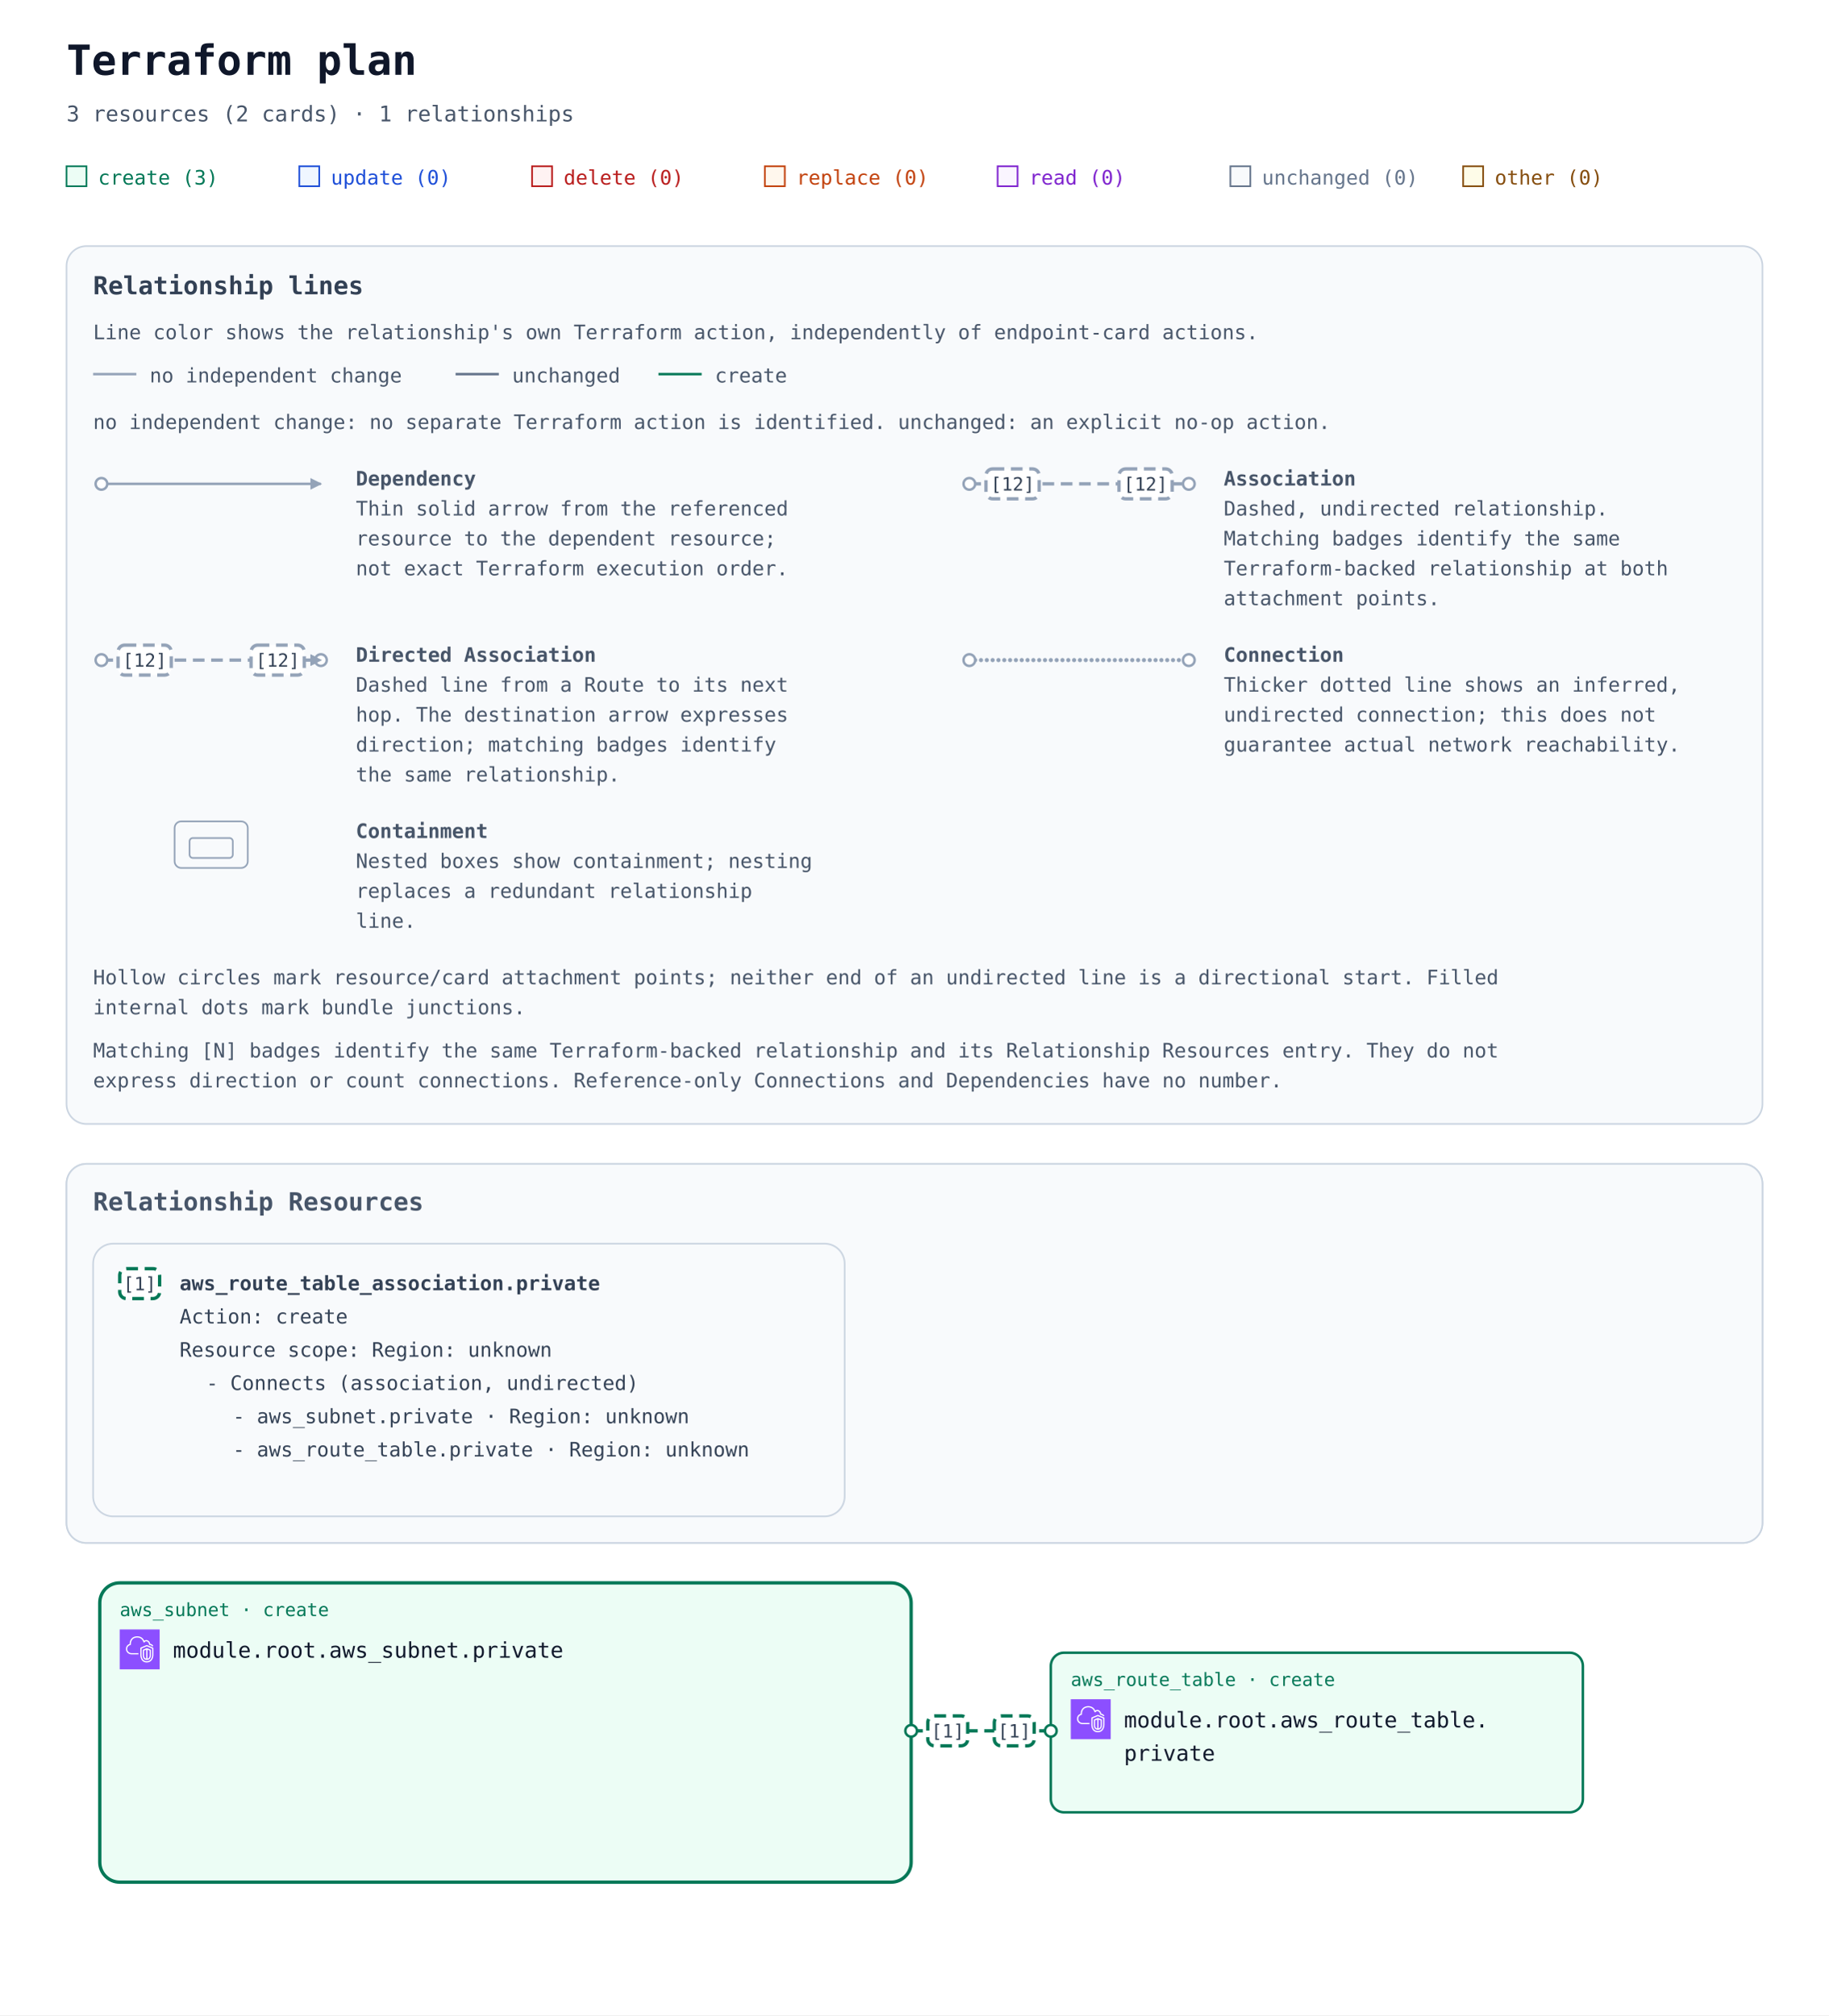
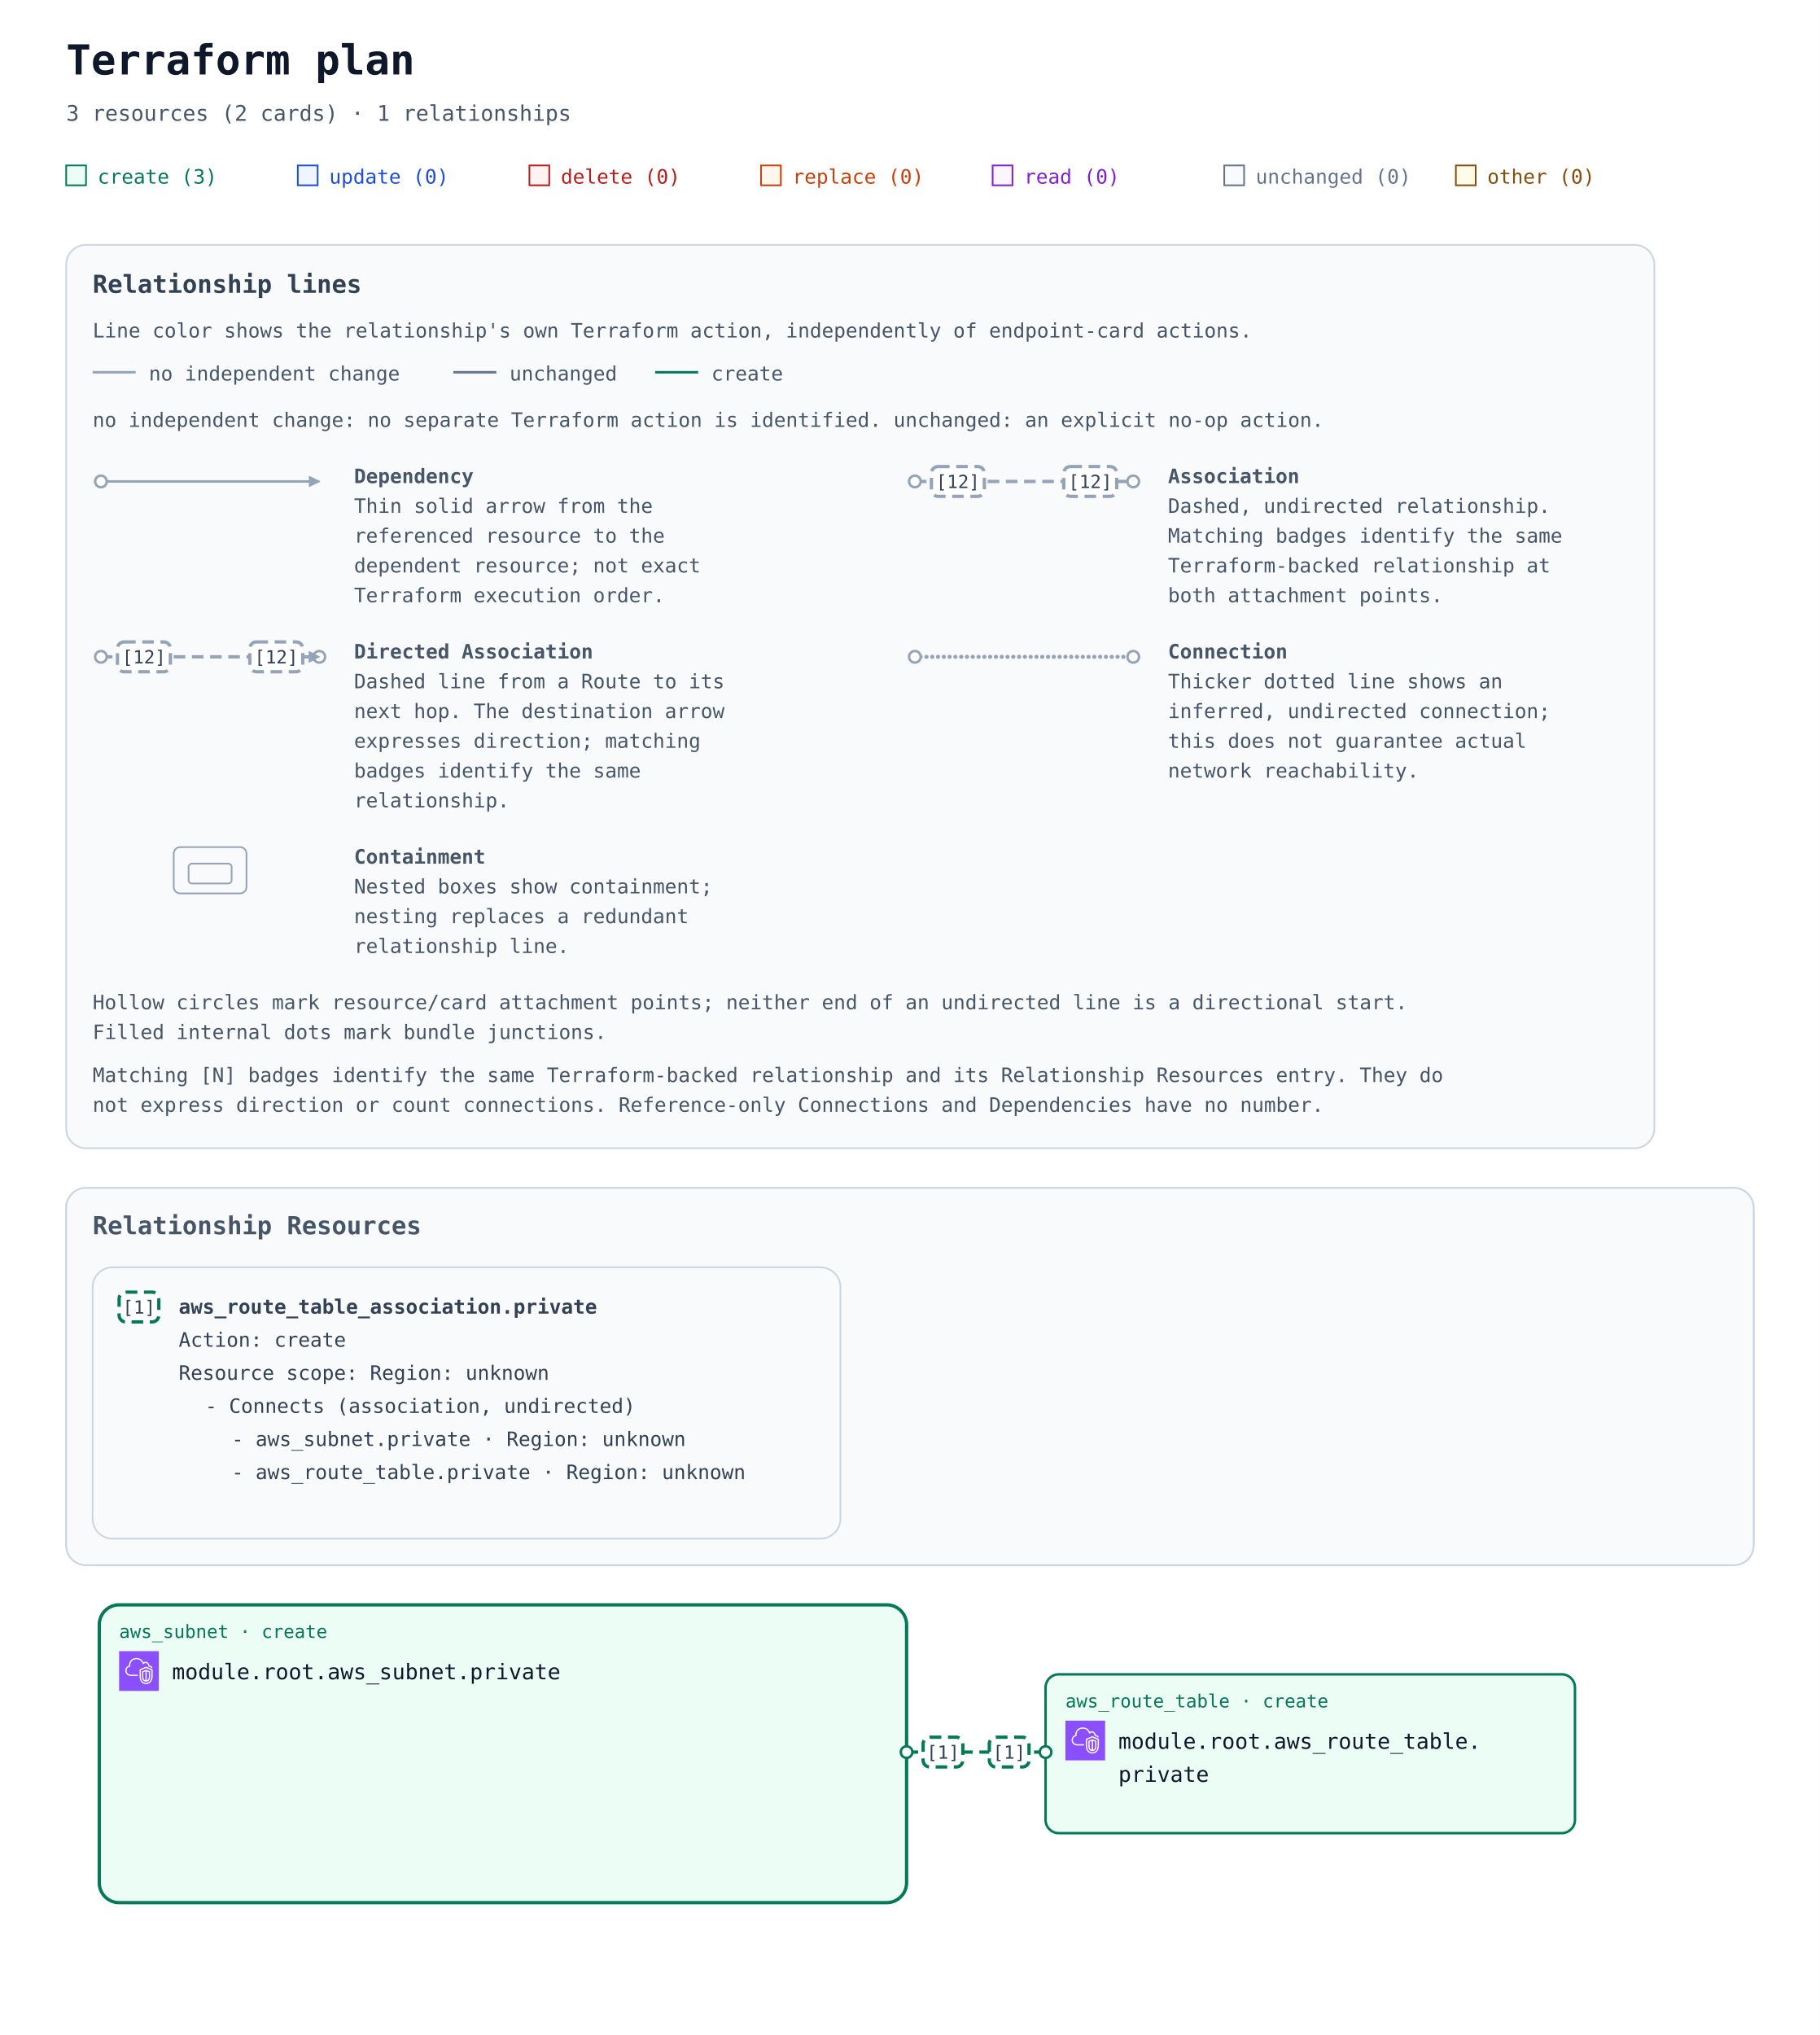
- <svg xmlns="http://www.w3.org/2000/svg" width="1100" height="1212" viewBox="0 0 1100 1212" role="img" aria-labelledby="title description">
+ <svg xmlns="http://www.w3.org/2000/svg" width="1100" height="1230" viewBox="0 0 1100 1230" role="img" aria-labelledby="title description">
  <defs>
    <marker id="arrow" viewBox="0 0 10 10" refX="9" refY="5" markerWidth="7" markerHeight="7" markerUnits="userSpaceOnUse" orient="auto-start-reverse">
      <path d="M 0 0 L 10 5 L 0 10 z" fill="#94a3b8" />
    </marker>
    <marker id="arrow-create" viewBox="0 0 10 10" refX="9" refY="5" markerWidth="7" markerHeight="7" markerUnits="userSpaceOnUse" orient="auto-start-reverse">
      <path d="M 0 0 L 10 5 L 0 10 z" fill="#047857" />
    </marker>
    <symbol id="planorama-icon-aws-vpc" viewBox="0 0 64 64">
      <g>
        <g id="planorama-icon-aws-vpc-local-49636f6e2d4172636869746563747572652f34382f417263685f416d617a6f6e2d5669727475616c2d507269766174652d436c6f75645f3438" stroke="none" stroke-width="1" fill="none" fill-rule="evenodd">
          <g id="planorama-icon-aws-vpc-local-49636f6e2d4172636869746563747572652d42472f34382f4e6574776f726b696e672d436f6e74656e742d44656c6976657279" fill="#8C4FFF">
            <rect id="planorama-icon-aws-vpc-local-52656374616e676c65" x="0" y="0" width="64" height="64" />
          </g>
          <path d="M48,33.977 L44.499,32.508 L44.499,46.878 C47.906,46.147 47.998,42.181 48,41.995 L48,33.977 Z M42.499,46.923 L42.499,32.508 L39,33.977 L39,42.004 C39.008,42.466 39.183,46.339 42.499,46.923 L42.499,46.923 Z M43.112,30.082 C43.358,29.977 43.638,29.978 43.886,30.081 L49.387,32.39 C49.759,32.546 50,32.909 50,33.312 L50,42.004 C49.978,44.431 48.562,49.004 43.37,49.004 C38.393,49.004 37.026,44.432 37,42.015 L37,33.312 C37,32.909 37.241,32.546 37.613,32.39 L43.112,30.082 Z M52,30.792 L43.492,27.092 L35,30.668 L35,41.025 C34.999,41.09 34.963,46.009 37.807,48.894 C39.187,50.294 41.059,51.004 43.37,51.004 C51.808,51.004 51.996,41.425 52,41.018 L52,30.792 Z M54,30.136 L54,41.025 C53.973,45.173 51.716,53.004 43.37,53.004 C40.498,53.004 38.145,52.09 36.373,50.288 C32.941,46.797 32.996,41.243 33,41.008 L33,30.004 C33,29.602 33.241,29.238 33.612,29.082 L43.111,25.082 C43.363,24.976 43.647,24.978 43.897,25.087 L53.398,29.219 C53.764,29.378 54,29.738 54,30.136 L54,30.136 Z M19,38.004 L30,38.004 L30,40.004 L19,40.004 C14.216,40.004 10.271,36.483 10.02,31.988 C10.002,31.813 10,31.599 10,31.385 C10,26.086 13.654,24.038 15.919,23.278 C15.902,23.063 15.891,22.843 15.891,22.626 C15.891,18.039 18.658,13.701 22.621,12.079 C27.58,10.049 33.235,10.937 36.695,14.285 C37.718,15.282 38.604,16.596 39.343,18.206 C40.299,17.422 41.392,17.004 42.523,17.004 C45.234,17.004 48.281,19.296 48.9,23.062 C51.069,23.344 52.936,24.639 53.896,26.582 L52.104,27.469 C51.34,25.925 49.806,25.004 48,25.004 C47.471,25.004 47.033,24.591 47.002,24.063 C46.807,20.762 44.275,19.004 42.523,19.004 C41.55,19.004 40.582,19.574 39.797,20.608 C39.575,20.899 39.215,21.048 38.852,20.993 C38.49,20.938 38.187,20.691 38.062,20.348 C37.327,18.346 36.398,16.789 35.302,15.72 C32.406,12.917 27.615,12.196 23.379,13.93 C19.775,15.405 17.891,19.421 17.891,22.626 C17.891,23.026 17.947,23.503 17.993,23.886 C18.053,24.386 17.73,24.853 17.24,24.975 C15.283,25.459 12,26.937 12,31.385 C12,31.535 11.998,31.685 12.013,31.836 C12.209,35.312 15.276,38.004 19,38.004 L19,38.004 Z" id="planorama-icon-aws-vpc-local-416d617a6f6e2d5669727475616c2d507269766174652d436c6f75645f49636f6e5f34385f5371756964" fill="#FFFFFF" />
        </g>
      </g>
    </symbol>
  </defs>
  <rect width="100%" height="100%" fill="#ffffff" />
  <g font-family="ui-monospace, SFMono-Regular, Consolas, monospace">
    <text x="40" y="45" font-size="25" font-weight="700" fill="#0f172a">Terraform plan</text>
    <text x="40" y="73" font-size="13" fill="#475569">3 resources (2 cards) · 1 relationships</text>
    <rect x="40" y="100" width="12" height="12" fill="#ecfdf5" stroke="#047857" />
    <text x="59" y="111" font-size="12" fill="#047857">create (3)</text>
    <rect x="180" y="100" width="12" height="12" fill="#eff6ff" stroke="#1d4ed8" />
    <text x="199" y="111" font-size="12" fill="#1d4ed8">update (0)</text>
    <rect x="320" y="100" width="12" height="12" fill="#fef2f2" stroke="#b91c1c" />
    <text x="339" y="111" font-size="12" fill="#b91c1c">delete (0)</text>
    <rect x="460" y="100" width="12" height="12" fill="#fff7ed" stroke="#c2410c" />
    <text x="479" y="111" font-size="12" fill="#c2410c">replace (0)</text>
    <rect x="600" y="100" width="12" height="12" fill="#faf5ff" stroke="#7e22ce" />
    <text x="619" y="111" font-size="12" fill="#7e22ce">read (0)</text>
    <rect x="740" y="100" width="12" height="12" fill="#f8fafc" stroke="#64748b" />
    <text x="759" y="111" font-size="12" fill="#64748b">unchanged (0)</text>
    <rect x="880" y="100" width="12" height="12" fill="#fefce8" stroke="#854d0e" />
    <text x="899" y="111" font-size="12" fill="#854d0e">other (0)</text>
    <g id="relationship-legend" font-size="12" fill="#475569" transform="translate(40 148)">
-       <rect width="1020" height="528" rx="12" fill="#f8fafc" stroke="#cbd5e1" />
+       <rect width="960" height="546" rx="12" fill="#f8fafc" stroke="#cbd5e1" />
      <text x="16" y="29" font-size="15" font-weight="700" fill="#334155">Relationship lines</text>
      <text x="16" y="56">Line color shows the relationship's own Terraform action, independently of endpoint-card actions.</text>
      <path data-legend-action="none" d="M 16 77 H 42" fill="none" stroke="#94a3b8" stroke-width="1.5" />
      <text x="50" y="82">no independent change</text>
      <path data-legend-action="unchanged" d="M 234 77 H 260" fill="none" stroke="#64748b" stroke-width="1.5" />
      <text x="268" y="82">unchanged</text>
      <path data-legend-action="create" d="M 356 77 H 382" fill="none" stroke="#047857" stroke-width="1.5" />
      <text x="390" y="82">create</text>
      <text x="16" y="110">no independent change: no separate Terraform action is identified. unchanged: an explicit no-op action.</text>
      <g data-legend-entry="dependency" transform="translate(0 132)">
        <g data-legend-sample="dependency">
          <path data-legend-kind="dependency" data-directionality="directed" d="M 21 11 H 153" fill="none" stroke="#94a3b8" stroke-width="1.5" marker-end="url(#arrow)" />
          <circle data-legend-endpoint="source" cx="21" cy="11" r="3.5" fill="#ffffff" stroke="#94a3b8" stroke-width="1.5" />
        </g>
        <text x="174" y="12" font-weight="700">Dependency</text>
-         <text x="174" y="30">Thin solid arrow from the referenced</text>
-         <text x="174" y="48">resource to the dependent resource;</text>
-         <text x="174" y="66">not exact Terraform execution order.</text>
-       </g>
-       <g data-legend-entry="association" transform="translate(522 132)">
+         <text x="174" y="30">Thin solid arrow from the</text>
+         <text x="174" y="48">referenced resource to the</text>
+         <text x="174" y="66">dependent resource; not exact</text>
+         <text x="174" y="84">Terraform execution order.</text>
+       </g>
+       <g data-legend-entry="association" transform="translate(492 132)">
        <g data-legend-sample="association">
          <path data-legend-kind="association" data-directionality="undirected" d="M 21 11 H 153" fill="none" stroke="#94a3b8" stroke-width="2" stroke-dasharray="7 4" />
          <circle data-legend-endpoint="source" cx="21" cy="11" r="3.5" fill="#ffffff" stroke="#94a3b8" stroke-width="1.5" />
          <circle data-legend-endpoint="target" cx="153" cy="11" r="3.5" fill="#ffffff" stroke="#94a3b8" stroke-width="1.5" />
          <g data-legend-badge="source">
            <rect x="31" y="2" width="32" height="18" rx="4" fill="#ffffff" stroke="#94a3b8" stroke-width="2" stroke-dasharray="7 4" />
            <text x="47" y="15" text-anchor="middle" font-size="11" fill="#334155">[12]</text>
          </g>
          <g data-legend-badge="target">
            <rect x="111" y="2" width="32" height="18" rx="4" fill="#ffffff" stroke="#94a3b8" stroke-width="2" stroke-dasharray="7 4" />
            <text x="127" y="15" text-anchor="middle" font-size="11" fill="#334155">[12]</text>
          </g>
        </g>
        <text x="174" y="12" font-weight="700">Association</text>
        <text x="174" y="30">Dashed, undirected relationship.</text>
        <text x="174" y="48">Matching badges identify the same</text>
-         <text x="174" y="66">Terraform-backed relationship at both</text>
-         <text x="174" y="84">attachment points.</text>
+         <text x="174" y="66">Terraform-backed relationship at</text>
+         <text x="174" y="84">both attachment points.</text>
      </g>
      <g data-legend-entry="directed-association" transform="translate(0 238)">
        <g data-legend-sample="directed-association">
          <path data-legend-kind="directed-association" data-directionality="directed" d="M 21 11 H 153" fill="none" stroke="#94a3b8" stroke-width="2" stroke-dasharray="7 4" marker-end="url(#arrow)" />
          <circle data-legend-endpoint="source" cx="21" cy="11" r="3.5" fill="#ffffff" stroke="#94a3b8" stroke-width="1.5" />
          <circle data-legend-endpoint="target" cx="153" cy="11" r="3.5" fill="#ffffff" stroke="#94a3b8" stroke-width="1.5" />
          <path data-legend-arrow="true" d="M 146.7 7.5 L 153.7 11 L 146.7 14.5 Z" fill="#94a3b8" />
          <g data-legend-badge="source">
            <rect x="31" y="2" width="32" height="18" rx="4" fill="#ffffff" stroke="#94a3b8" stroke-width="2" stroke-dasharray="7 4" />
            <text x="47" y="15" text-anchor="middle" font-size="11" fill="#334155">[12]</text>
          </g>
          <g data-legend-badge="target">
            <rect x="111" y="2" width="32" height="18" rx="4" fill="#ffffff" stroke="#94a3b8" stroke-width="2" stroke-dasharray="7 4" />
            <text x="127" y="15" text-anchor="middle" font-size="11" fill="#334155">[12]</text>
          </g>
        </g>
        <text x="174" y="12" font-weight="700">Directed Association</text>
-         <text x="174" y="30">Dashed line from a Route to its next</text>
-         <text x="174" y="48">hop. The destination arrow expresses</text>
-         <text x="174" y="66">direction; matching badges identify</text>
-         <text x="174" y="84">the same relationship.</text>
-       </g>
-       <g data-legend-entry="connection" transform="translate(522 238)">
+         <text x="174" y="30">Dashed line from a Route to its</text>
+         <text x="174" y="48">next hop. The destination arrow</text>
+         <text x="174" y="66">expresses direction; matching</text>
+         <text x="174" y="84">badges identify the same</text>
+         <text x="174" y="102">relationship.</text>
+       </g>
+       <g data-legend-entry="connection" transform="translate(492 238)">
        <g data-legend-sample="connection">
          <path data-legend-kind="connection" data-directionality="undirected" d="M 21 11 H 153" fill="none" stroke="#94a3b8" stroke-width="2.5" stroke-dasharray="0 3.5" stroke-linecap="round" />
          <circle data-legend-endpoint="source" cx="21" cy="11" r="3.5" fill="#ffffff" stroke="#94a3b8" stroke-width="1.5" />
          <circle data-legend-endpoint="target" cx="153" cy="11" r="3.5" fill="#ffffff" stroke="#94a3b8" stroke-width="1.5" />
        </g>
        <text x="174" y="12" font-weight="700">Connection</text>
-         <text x="174" y="30">Thicker dotted line shows an inferred,</text>
-         <text x="174" y="48">undirected connection; this does not</text>
-         <text x="174" y="66">guarantee actual network reachability.</text>
-       </g>
-       <g data-legend-entry="containment" transform="translate(0 344)">
+         <text x="174" y="30">Thicker dotted line shows an</text>
+         <text x="174" y="48">inferred, undirected connection;</text>
+         <text x="174" y="66">this does not guarantee actual</text>
+         <text x="174" y="84">network reachability.</text>
+       </g>
+       <g data-legend-entry="containment" transform="translate(0 362)">
        <g data-legend-sample="containment">
          <g data-legend-kind="containment" fill="none" stroke="#94a3b8">
            <rect x="65" y="2" width="44" height="28" rx="4" />
            <rect x="74" y="12" width="26" height="12" rx="2" />
          </g>
        </g>
        <text x="174" y="12" font-weight="700">Containment</text>
-         <text x="174" y="30">Nested boxes show containment; nesting</text>
-         <text x="174" y="48">replaces a redundant relationship</text>
-         <text x="174" y="66">line.</text>
-       </g>
-       <text x="16" y="444">Hollow circles mark resource/card attachment points; neither end of an undirected line is a directional start. Filled</text>
-       <text x="16" y="462">internal dots mark bundle junctions.</text>
-       <text x="16" y="488">Matching [N] badges identify the same Terraform-backed relationship and its Relationship Resources entry. They do not</text>
-       <text x="16" y="506">express direction or count connections. Reference-only Connections and Dependencies have no number.</text>
+         <text x="174" y="30">Nested boxes show containment;</text>
+         <text x="174" y="48">nesting replaces a redundant</text>
+         <text x="174" y="66">relationship line.</text>
+       </g>
+       <text x="16" y="462">Hollow circles mark resource/card attachment points; neither end of an undirected line is a directional start.</text>
+       <text x="16" y="480">Filled internal dots mark bundle junctions.</text>
+       <text x="16" y="506">Matching [N] badges identify the same Terraform-backed relationship and its Relationship Resources entry. They do</text>
+       <text x="16" y="524">not express direction or count connections. Reference-only Connections and Dependencies have no number.</text>
    </g>
-     <g transform="translate(0 540)">
+     <g transform="translate(0 558)">
      <g data-annotation-area="true">
        <g data-annotation-card="true" transform="translate(40 160)">
          <rect width="1020" height="228" rx="12" fill="#f8fafc" stroke="#cbd5e1" />
          <g data-annotation-section="Relationship Resources">
            <rect width="1020" height="228" rx="12" fill="#f8fafc" stroke="#cbd5e1" />
            <text x="16" y="28" font-size="15" font-weight="700" fill="#475569">Relationship Resources</text>
            <g data-annotation-card="true" transform="translate(16 48)">
              <rect width="452" height="164" rx="12" fill="#f8fafc" stroke="#cbd5e1" />
              <g data-relationship-index="true">
                <g data-relationship-entry="1" id="relationship-5b5b5b226177735f726f7574655f7461626c655f6173736f63696174696f6e2e70726976617465222c6e756c6c5d5d2c5b5b227465727261666f726d3a3631373737333566373337353632366536353734326537303732363937363631373436352d63757272656e74222c227465727261666f726d3a363137373733356637323666373537343635356637343631363236633635326537303732363937363631373436352d63757272656e74222c226173736f63696174696f6e222c22756e6469726563746564225d5d5d">
                  <a href="#relationship-5b5b5b226177735f726f7574655f7461626c655f6173736f63696174696f6e2e70726976617465222c6e756c6c5d5d2c5b5b227465727261666f726d3a3631373737333566373337353632366536353734326537303732363937363631373436352d63757272656e74222c227465727261666f726d3a363137373733356637323666373537343635356637343631363236633635326537303732363937363631373436352d63757272656e74222c226173736f63696174696f6e222c22756e6469726563746564225d5d5d" data-relationship-select="true" aria-label="Relationship [1]: Connects (association, undirected): aws_subnet.private / aws_route_table.private">
                    <rect x="16" y="15" width="24" height="18" rx="4" fill="#ffffff" stroke="#047857" stroke-width="2" stroke-dasharray="7 4" />
                    <text x="28" y="28" text-anchor="middle" font-size="11" fill="#334155">[1]</text>
                  </a>
                  <text data-source-address="aws_route_table_association.private" data-source-identity="terraform:6177735f726f7574655f7461626c655f6173736f63696174696f6e2e70726976617465-current" font-size="12" font-weight="600" fill="#334155">
                    <tspan x="52" y="28" xml:space="preserve">aws_route_table_association.private</tspan>
                  </text>
                  <text font-size="12" fill="#334155">
                    <tspan x="52" y="48" xml:space="preserve">Action: create</tspan>
                  </text>
                  <text font-size="12" fill="#334155">
                    <tspan x="52" y="68" xml:space="preserve">Resource scope: Region: unknown</tspan>
                  </text>
                  <text font-size="12" fill="#334155">
                    <tspan x="68" y="88" xml:space="preserve">- Connects (association, undirected)</tspan>
                  </text>
                  <a href="#resource-6177735f7375626e65742e70726976617465-current" data-relationship-endpoint="true" aria-label="- aws_subnet.private · Region: unknown">
                    <text font-size="12" fill="#334155">
                      <tspan x="84" y="108" xml:space="preserve">- aws_subnet.private · Region: unknown</tspan>
                    </text>
                  </a>
                  <a href="#resource-6177735f726f7574655f7461626c652e70726976617465-current" data-relationship-endpoint="true" aria-label="- aws_route_table.private · Region: unknown">
                    <text font-size="12" fill="#334155">
                      <tspan x="84" y="128" xml:space="preserve">- aws_route_table.private · Region: unknown</tspan>
                    </text>
                  </a>
                </g>
              </g>
            </g>
          </g>
        </g>
      </g>
      <g data-architecture="true" transform="translate(0 252)">
        <g data-container="resource-6177735f7375626e65742e70726976617465-current">
          <rect x="60" y="160" width="488" height="180" rx="12" fill="#ecfdf5" stroke="#047857" stroke-width="2" data-mode="managed" />
        </g>
        <path d="M 548 249 L 632 249 " data-edge-kind="association" data-relationship-ids="relationship-5b5b5b226177735f726f7574655f7461626c655f6173736f63696174696f6e2e70726976617465222c6e756c6c5d5d2c5b5b227465727261666f726d3a3631373737333566373337353632366536353734326537303732363937363631373436352d63757272656e74222c227465727261666f726d3a363137373733356637323666373537343635356637343631363236633635326537303732363937363631373436352d63757272656e74222c226173736f63696174696f6e222c22756e6469726563746564225d5d5d" data-directionality="undirected" data-source="resource-6177735f7375626e65742e70726976617465-current" data-target="resource-6177735f726f7574655f7461626c652e70726976617465-current" fill="none" stroke="#047857" stroke-width="2" stroke-dasharray="7 4" stroke-linejoin="round" />
        <g id="resource-6177735f726f7574655f7461626c652e70726976617465-current" data-architecture-id="terraform:6177735f726f7574655f7461626c652e70726976617465-current" data-qualified-address="module.root.aws_route_table.private" data-terraform-address="aws_route_table.private">
          <rect x="632" y="202" width="320" height="96" rx="8" fill="#ecfdf5" stroke="#047857" stroke-width="1.5" data-mode="managed" />
          <text x="644" y="222" font-size="11" fill="#047857">aws_route_table · create</text>
          <use href="#planorama-icon-aws-vpc" x="644" y="230" width="24" height="24" aria-hidden="true" />
          <text x="676" y="247" font-size="13" fill="#0f172a" xml:space="preserve">module.root.aws_route_table.</text>
          <text x="676" y="267" font-size="13" fill="#0f172a" xml:space="preserve">private</text>
          <text x="644" y="286" font-size="10" fill="#64748b" />
        </g>
        <g id="resource-6177735f7375626e65742e70726976617465-current" data-architecture-id="terraform:6177735f7375626e65742e70726976617465-current" data-qualified-address="module.root.aws_subnet.private" data-terraform-address="aws_subnet.private">
          <text x="72" y="180" font-size="11" fill="#047857">aws_subnet · create</text>
          <use href="#planorama-icon-aws-vpc" x="72" y="188" width="24" height="24" aria-hidden="true" />
          <text x="104" y="205" font-size="13" fill="#0f172a" xml:space="preserve">module.root.aws_subnet.private</text>
          <text x="72" y="244" font-size="10" fill="#64748b" />
        </g>
        <g data-endpoints="true" data-source="resource-6177735f7375626e65742e70726976617465-current" data-target="resource-6177735f726f7574655f7461626c652e70726976617465-current" aria-hidden="true">
          <circle data-endpoint="source" cx="548" cy="249" r="3.5" fill="#ffffff" stroke="#047857" stroke-width="1.5" />
          <circle data-endpoint="target" cx="632" cy="249" r="3.5" fill="#ffffff" stroke="#047857" stroke-width="1.5" />
        </g>
        <g data-relationship-marker="1">
          <a href="#relationship-5b5b5b226177735f726f7574655f7461626c655f6173736f63696174696f6e2e70726976617465222c6e756c6c5d5d2c5b5b227465727261666f726d3a3631373737333566373337353632366536353734326537303732363937363631373436352d63757272656e74222c227465727261666f726d3a363137373733356637323666373537343635356637343631363236633635326537303732363937363631373436352d63757272656e74222c226173736f63696174696f6e222c22756e6469726563746564225d5d5d" data-relationship-select="true" aria-label="Relationship [1]: Connects (association, undirected): aws_subnet.private / aws_route_table.private">
            <rect x="598" y="240" width="24" height="18" rx="4" fill="#ffffff" stroke="#047857" stroke-width="2" stroke-dasharray="7 4" />
            <text x="610" y="253" text-anchor="middle" font-size="11" fill="#334155">[1]</text>
          </a>
        </g>
        <g data-relationship-marker="1">
          <a href="#relationship-5b5b5b226177735f726f7574655f7461626c655f6173736f63696174696f6e2e70726976617465222c6e756c6c5d5d2c5b5b227465727261666f726d3a3631373737333566373337353632366536353734326537303732363937363631373436352d63757272656e74222c227465727261666f726d3a363137373733356637323666373537343635356637343631363236633635326537303732363937363631373436352d63757272656e74222c226173736f63696174696f6e222c22756e6469726563746564225d5d5d" data-relationship-select="true" aria-label="Relationship [1]: Connects (association, undirected): aws_subnet.private / aws_route_table.private">
            <rect x="558" y="240" width="24" height="18" rx="4" fill="#ffffff" stroke="#047857" stroke-width="2" stroke-dasharray="7 4" />
            <text x="570" y="253" text-anchor="middle" font-size="11" fill="#334155">[1]</text>
          </a>
        </g>
      </g>
    </g>
  </g>
</svg>
